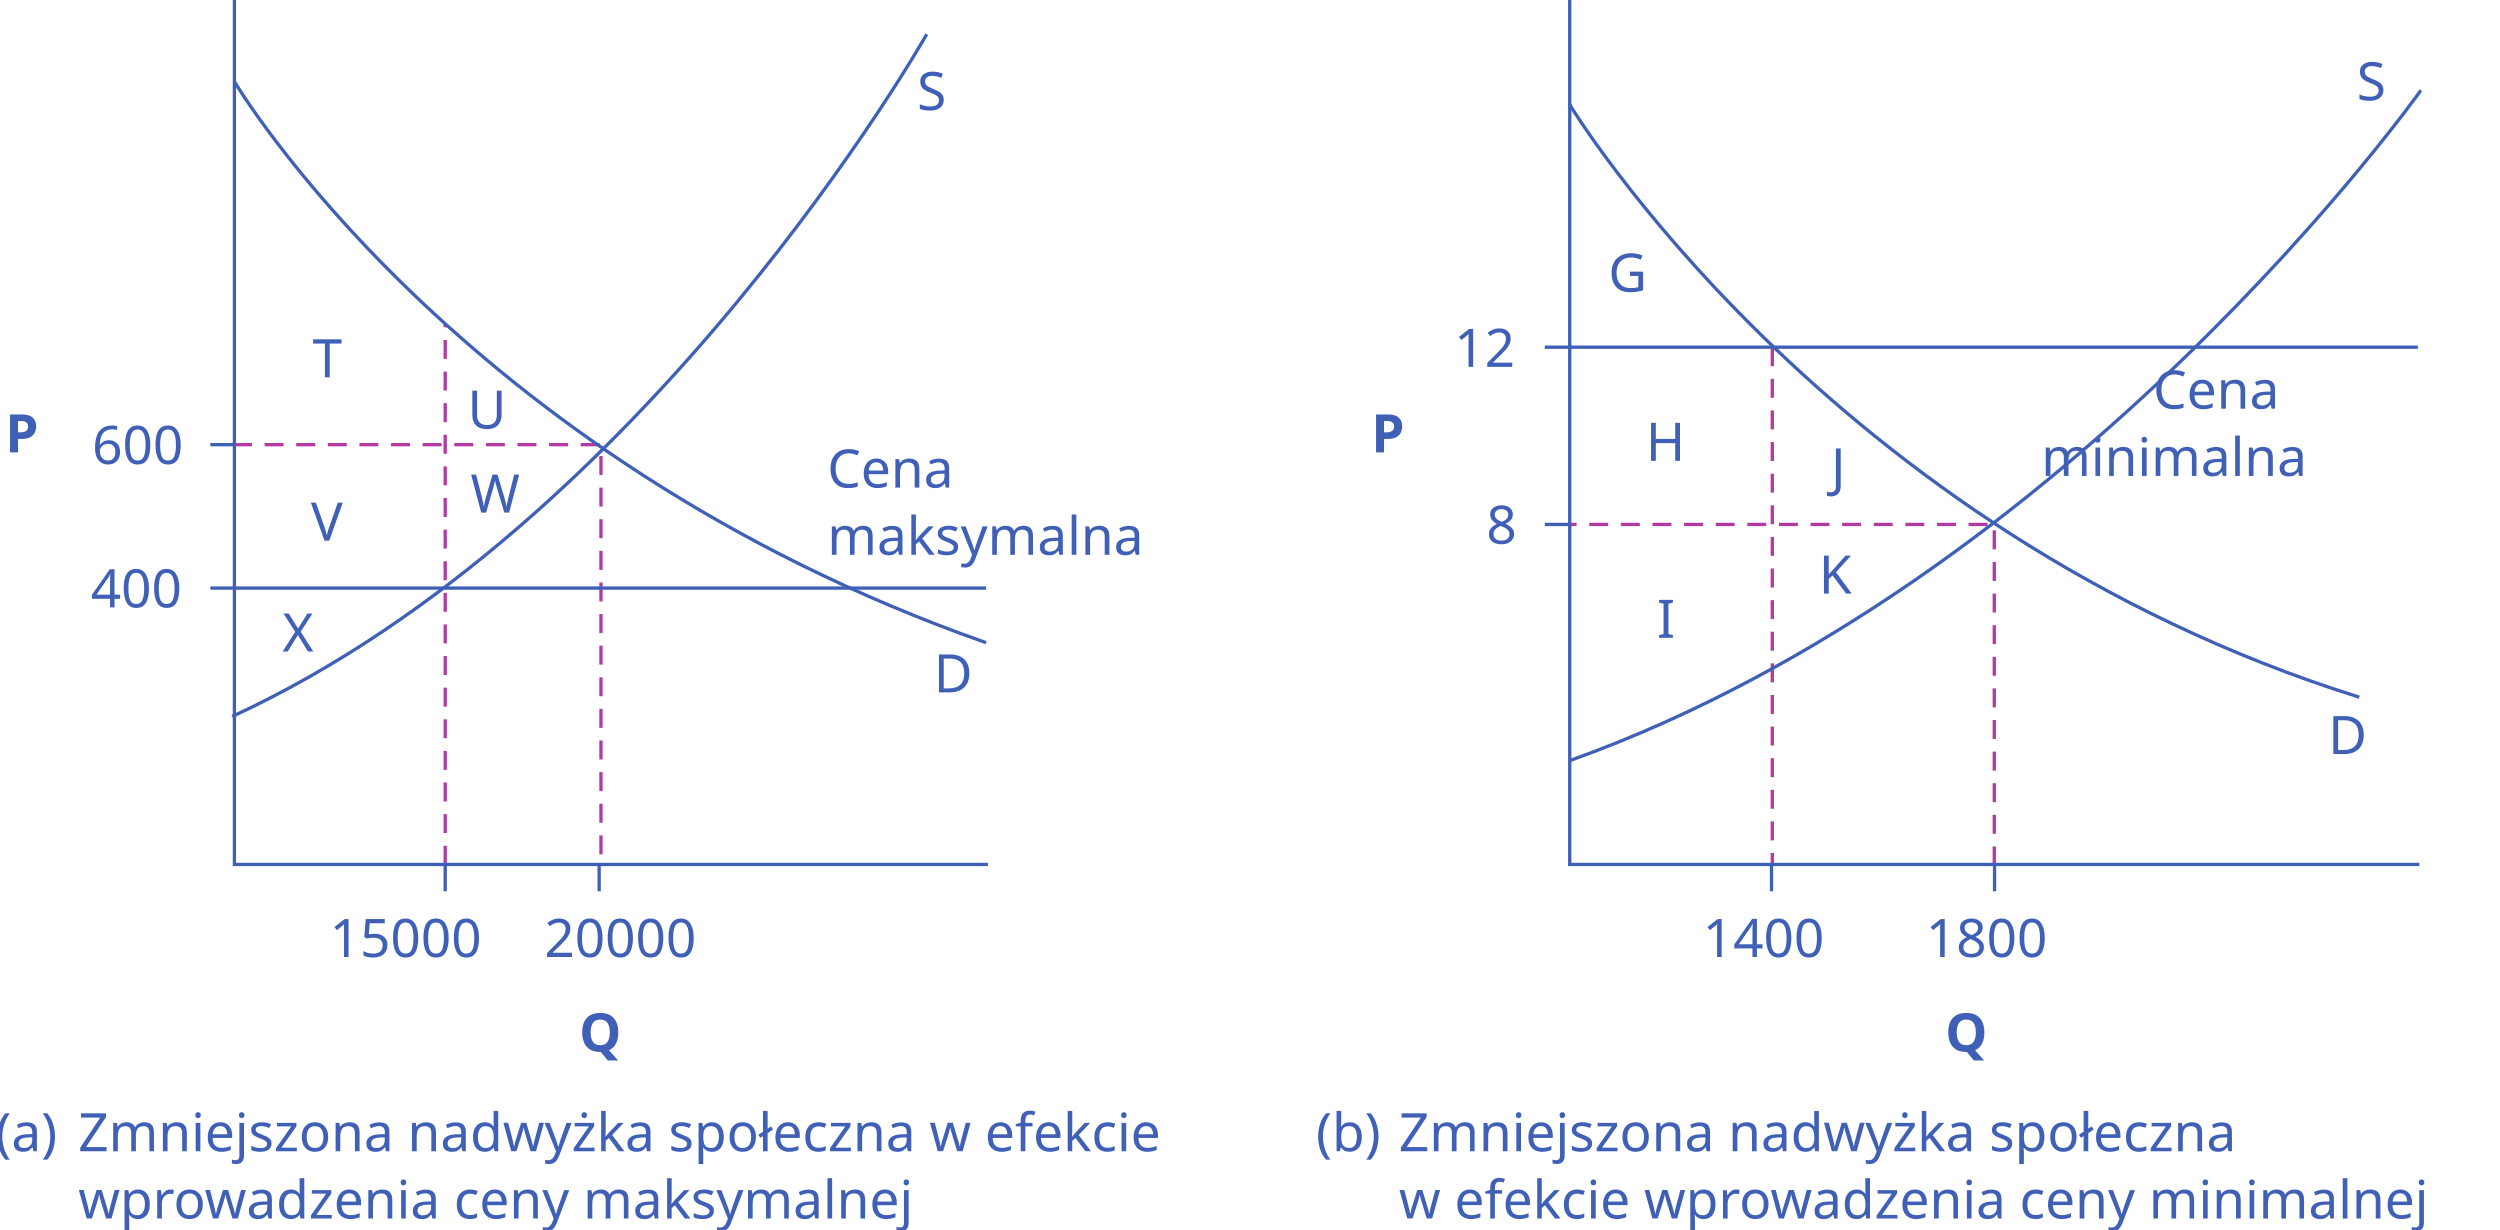
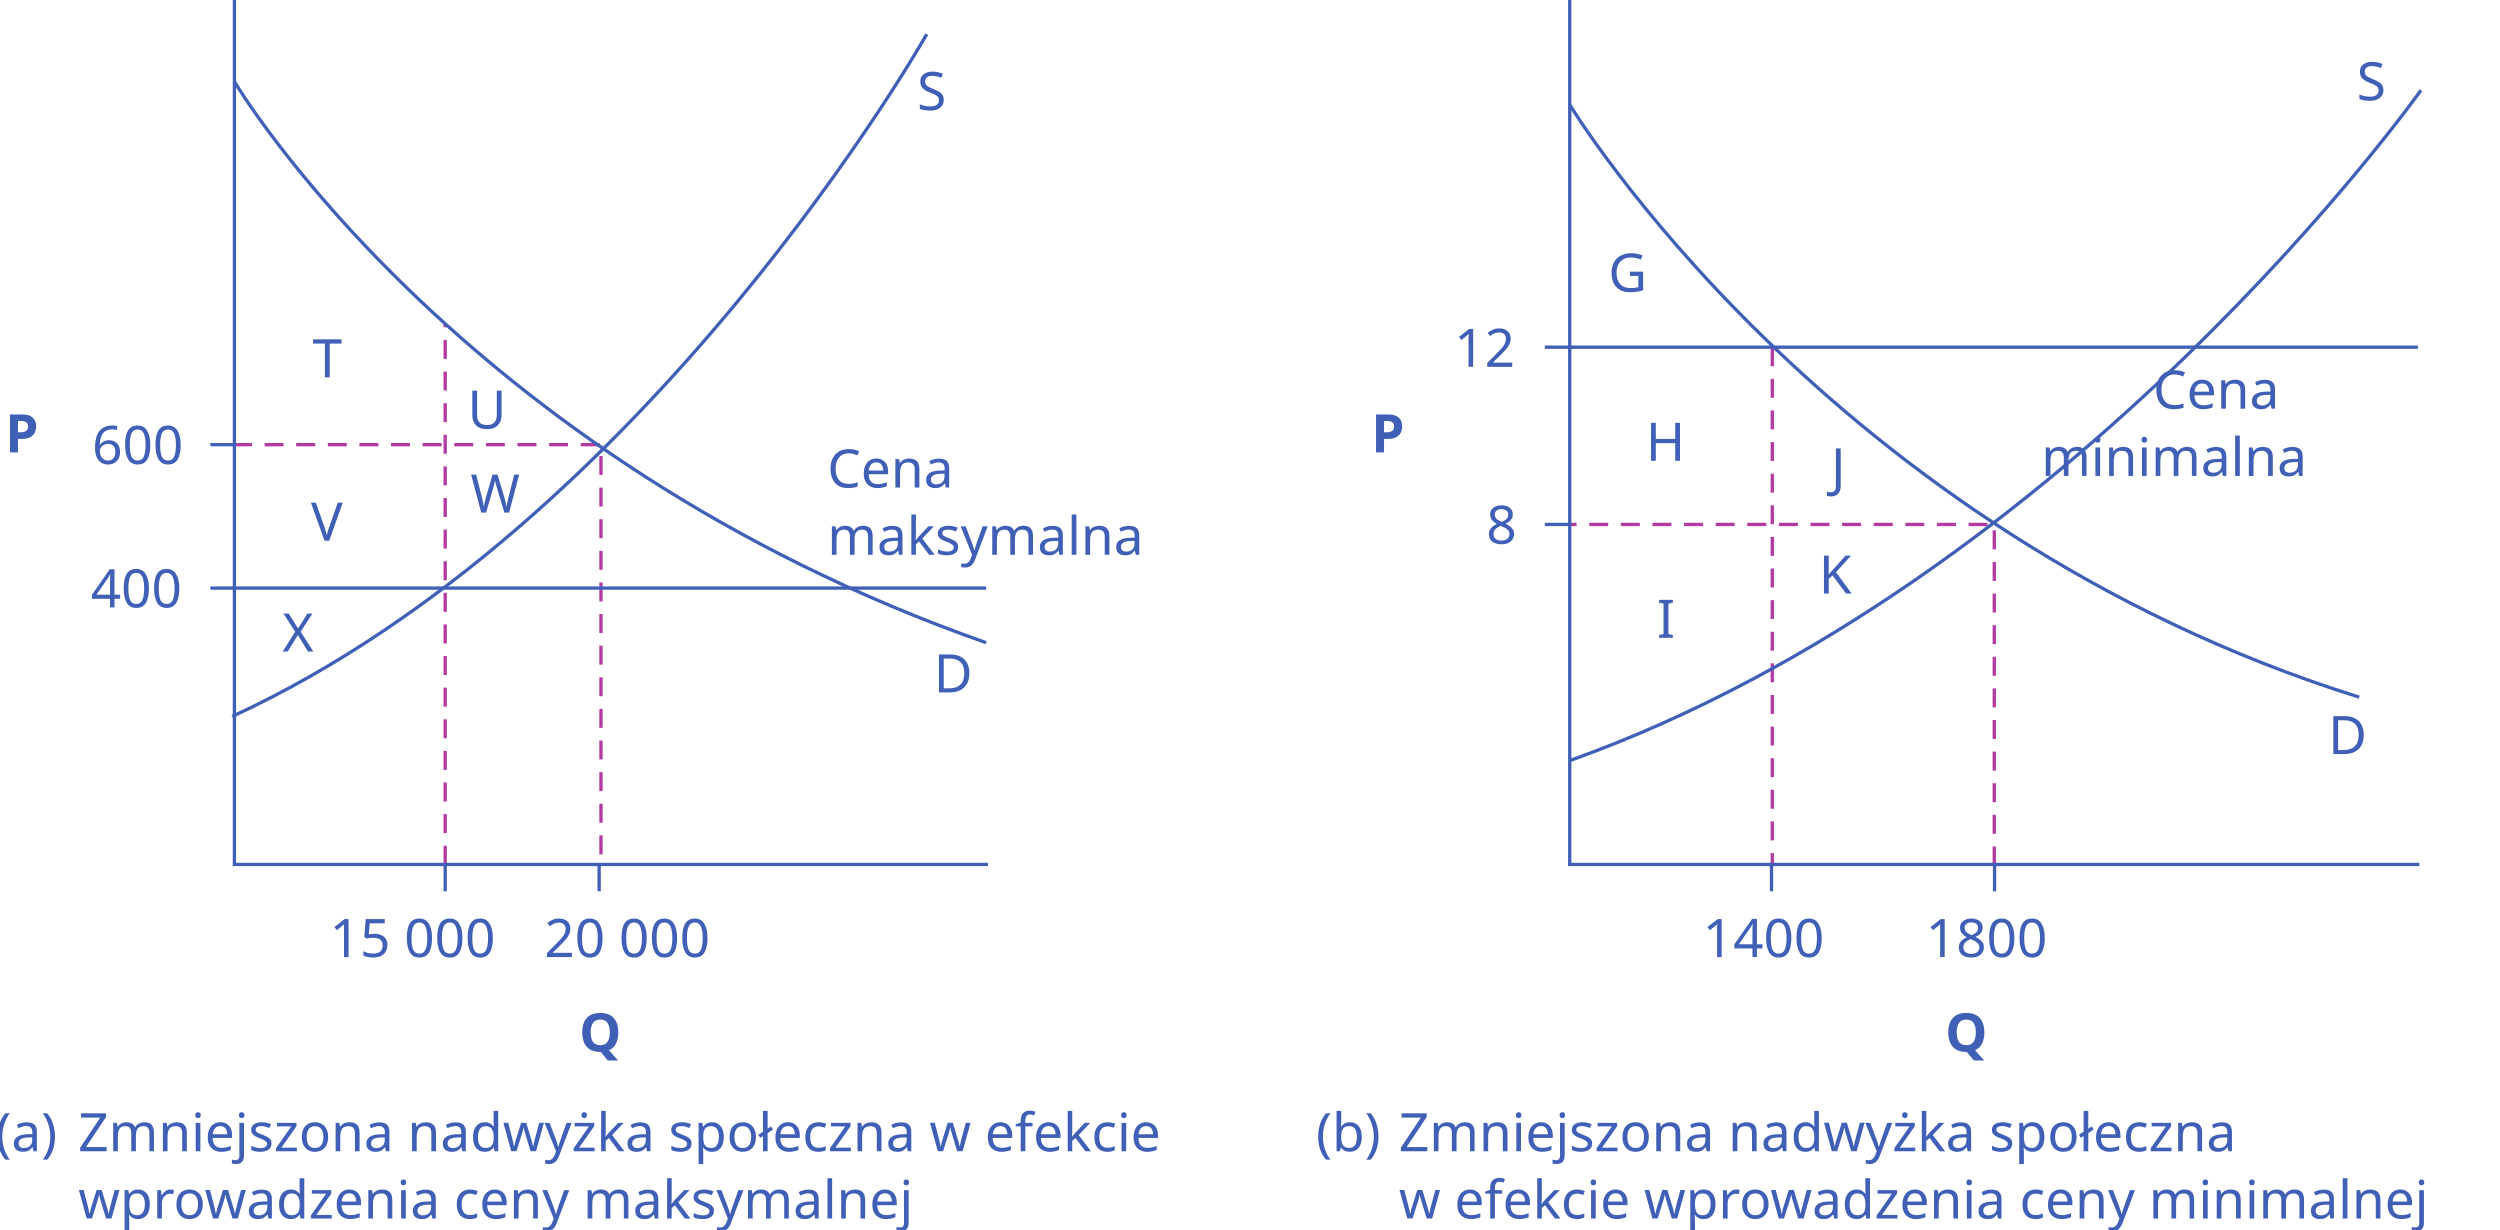
<svg xmlns="http://www.w3.org/2000/svg" version="1.1" id="svg2" xml:space="preserve" width="502.034" height="246.92" viewBox="0 0 502.034 246.92">
  <defs id="defs6">





















































+ 
+ 
+ 
+ 
+ 
+ 
+ 
+ 
+ 
+ 
+ 
+ 
+ 
+ 
+ 
+ 
+ 
+ 
+ 
+ 
+ 
+ 
+ 
+ 
+ 
+ 
+ 
+ 
</defs>
  <g id="g10" transform="matrix(1.333333,0,0,-1.333333,0,246.92)">
-     <g id="g307" transform="translate(-1.014523,-0.6335845)">
-       <path d="M 68.066,55.591 V 137.162" style="fill:none;stroke:#b33aa3;stroke-width:0.5;stroke-linecap:butt;stroke-linejoin:miter;stroke-miterlimit:4;stroke-dasharray:2.857, 1.904;stroke-dashoffset:0;stroke-opacity:1" id="path14" />
-       <path d="m 36.695,118.851 h -0.296 55.129 V 55.393" style="fill:none;stroke:#b33aa3;stroke-width:0.5;stroke-linecap:butt;stroke-linejoin:miter;stroke-miterlimit:4;stroke-dasharray:2.857, 1.904;stroke-dashoffset:0;stroke-opacity:1" id="path16" />
-       <path d="m 301.374,55.482 v 51.356 h -63.799" style="fill:none;stroke:#b33aa3;stroke-width:0.5;stroke-linecap:butt;stroke-linejoin:miter;stroke-miterlimit:4;stroke-dasharray:2.857, 1.904;stroke-dashoffset:0;stroke-opacity:1" id="path18" />
-       <path d="M 267.941,133.527 V 55.527" style="fill:none;stroke:#b33aa3;stroke-width:0.5;stroke-linecap:butt;stroke-linejoin:miter;stroke-miterlimit:4;stroke-dasharray:2.857, 1.904;stroke-dashoffset:0;stroke-opacity:1" id="path20" />
-       <path d="m 68.066,51.591 v 4" style="fill:none;stroke:#3f60b6;stroke-width:0.5;stroke-linecap:butt;stroke-linejoin:miter;stroke-miterlimit:4;stroke-dasharray:none;stroke-opacity:1" id="path46" />
-       <path d="M 36.399,97.252 H 149.539" style="fill:none;stroke:#3f60b6;stroke-width:0.5;stroke-linecap:butt;stroke-linejoin:miter;stroke-miterlimit:4;stroke-dasharray:none;stroke-opacity:1" id="path48" />
-       <path d="m 32.695,97.252 h 3.704" style="fill:none;stroke:#3f60b6;stroke-width:0.5;stroke-linecap:butt;stroke-linejoin:miter;stroke-miterlimit:4;stroke-dasharray:none;stroke-opacity:1" id="path50" />
-       <path d="m 32.695,118.851 h 3.704" style="fill:none;stroke:#3f60b6;stroke-width:0.5;stroke-linecap:butt;stroke-linejoin:miter;stroke-miterlimit:4;stroke-dasharray:none;stroke-opacity:1" id="path52" />
-       <text y="-27.469" x="88.236" id="text68" style="font-variant:normal;font-weight:bold;font-size:8px;font-family:Arial;-inkscape-font-specification:Arial-BoldMT;writing-mode:lr-tb;fill:#3f60b6;fill-opacity:1;fill-rule:nonzero;stroke:none" transform="scale(1,-1)">
-         <tspan style="font-style:normal;font-variant:normal;font-weight:bold;font-stretch:normal;font-family:sans-serif;-inkscape-font-specification:'sans-serif Bold'" id="tspan64" y="-27.469" x="88.236">Q</tspan>
-       </text>
-       <path d="m 91.25,55.591 v -4" style="fill:none;stroke:#3f60b6;stroke-width:0.5;stroke-linecap:butt;stroke-linejoin:miter;stroke-miterlimit:4;stroke-dasharray:none;stroke-opacity:1" id="path70" />
-       <path d="m 36.296,173.573 c 0,0 33.324,-56.468 113.243,-84.548" style="fill:none;stroke:#3f60b6;stroke-width:0.5;stroke-linecap:butt;stroke-linejoin:miter;stroke-miterlimit:4;stroke-dasharray:none;stroke-opacity:1" id="path72" />
-       <path d="m 140.591,180.67 c 0,0 -41.655,-73.748 -104.603,-102.753" style="fill:none;stroke:#3f60b6;stroke-width:0.5;stroke-linecap:butt;stroke-linejoin:miter;stroke-miterlimit:4;stroke-dasharray:none;stroke-opacity:1" id="path74" />
-       <path d="M 149.825,55.627 H 36.319 V 185.823" style="fill:none;stroke:#3f60b6;stroke-width:0.5;stroke-linecap:butt;stroke-linejoin:miter;stroke-miterlimit:4;stroke-dasharray:none;stroke-opacity:1" id="path76" />
-       <path d="m 267.823,51.591 v 4" style="fill:none;stroke:#3f60b6;stroke-width:0.5;stroke-linecap:butt;stroke-linejoin:miter;stroke-miterlimit:4;stroke-dasharray:none;stroke-opacity:1" id="path96" />
-       <path d="m 233.678,106.838 h 3.836" style="fill:none;stroke:#3f60b6;stroke-width:0.5;stroke-linecap:butt;stroke-linejoin:miter;stroke-miterlimit:4;stroke-dasharray:none;stroke-opacity:1" id="path98" />
-       <path d="m 233.678,133.534 h 3.836" style="fill:none;stroke:#3f60b6;stroke-width:0.5;stroke-linecap:butt;stroke-linejoin:miter;stroke-miterlimit:4;stroke-dasharray:none;stroke-opacity:1" id="path100" />
-       <path d="m 301.415,55.591 v -4" style="fill:none;stroke:#3f60b6;stroke-width:0.5;stroke-linecap:butt;stroke-linejoin:miter;stroke-miterlimit:4;stroke-dasharray:none;stroke-opacity:1" id="path128" />
-       <path d="M 237.389,133.534 H 365.174" style="fill:none;stroke:#3f60b6;stroke-width:0.501;stroke-linecap:butt;stroke-linejoin:miter;stroke-miterlimit:4;stroke-dasharray:none;stroke-opacity:1" id="path130" />
-       <path d="m 365.389,55.627 h -127.955 V 185.823" style="fill:none;stroke:#3f60b6;stroke-width:0.5;stroke-linecap:butt;stroke-linejoin:miter;stroke-miterlimit:4;stroke-dasharray:none;stroke-opacity:1" id="path132" />
-       <path d="m 365.626,172.222 c 0,0 -52.262,-73.753 -128.052,-100.903" style="fill:none;stroke:#3f60b6;stroke-width:0.5;stroke-linecap:butt;stroke-linejoin:miter;stroke-miterlimit:4;stroke-dasharray:none;stroke-opacity:1" id="path138" />
-       <path d="m 237.349,170.185 c 0,0 38.686,-64.252 119.002,-89.365" style="fill:none;stroke:#3f60b6;stroke-width:0.5;stroke-linecap:butt;stroke-linejoin:miter;stroke-miterlimit:4;stroke-dasharray:none;stroke-opacity:1" id="path140" />
-       <g transform="translate(0.3271168,19.39124)" id="g505">
+     <g id="g280">
+       <path d="M 67.051,54.958 V 136.529" style="fill:none;stroke:#b33aa3;stroke-width:0.5;stroke-linecap:butt;stroke-linejoin:miter;stroke-miterlimit:4;stroke-dasharray:2.857, 1.904;stroke-dashoffset:0;stroke-opacity:1" id="path14" />
+       <path d="m 35.681,118.218 h -0.296 55.129 V 54.759" style="fill:none;stroke:#b33aa3;stroke-width:0.5;stroke-linecap:butt;stroke-linejoin:miter;stroke-miterlimit:4;stroke-dasharray:2.857, 1.904;stroke-dashoffset:0;stroke-opacity:1" id="path16" />
+       <path d="m 300.359,54.849 v 51.356 h -63.799" style="fill:none;stroke:#b33aa3;stroke-width:0.5;stroke-linecap:butt;stroke-linejoin:miter;stroke-miterlimit:4;stroke-dasharray:2.857, 1.904;stroke-dashoffset:0;stroke-opacity:1" id="path18" />
+       <path d="M 266.926,132.894 V 54.893" style="fill:none;stroke:#b33aa3;stroke-width:0.5;stroke-linecap:butt;stroke-linejoin:miter;stroke-miterlimit:4;stroke-dasharray:2.857, 1.904;stroke-dashoffset:0;stroke-opacity:1" id="path20" />
+       <path d="m 67.051,50.958 v 4" style="fill:none;stroke:#3f60b6;stroke-width:0.5;stroke-linecap:butt;stroke-linejoin:miter;stroke-miterlimit:4;stroke-dasharray:none;stroke-opacity:1" id="path46" />
+       <path d="M 35.385,96.618 H 148.524" style="fill:none;stroke:#3f60b6;stroke-width:0.5;stroke-linecap:butt;stroke-linejoin:miter;stroke-miterlimit:4;stroke-dasharray:none;stroke-opacity:1" id="path48" />
+       <path d="m 31.681,96.618 h 3.704" style="fill:none;stroke:#3f60b6;stroke-width:0.5;stroke-linecap:butt;stroke-linejoin:miter;stroke-miterlimit:4;stroke-dasharray:none;stroke-opacity:1" id="path50" />
+       <path d="m 31.681,118.218 h 3.704" style="fill:none;stroke:#3f60b6;stroke-width:0.5;stroke-linecap:butt;stroke-linejoin:miter;stroke-miterlimit:4;stroke-dasharray:none;stroke-opacity:1" id="path52" />
+       <text y="-26.835" x="87.222" id="text68" style="font-variant:normal;font-weight:bold;font-size:8px;font-family:Arial;-inkscape-font-specification:Arial-BoldMT;writing-mode:lr-tb;fill:#3f60b6;fill-opacity:1;fill-rule:nonzero;stroke:none" transform="scale(1,-1)">
+         <tspan style="font-style:normal;font-variant:normal;font-weight:bold;font-stretch:normal;font-family:sans-serif;-inkscape-font-specification:'sans-serif Bold'" id="tspan64" y="-26.835" x="87.222">Q</tspan>
+       </text>
+       <path d="m 90.236,54.958 v -4" style="fill:none;stroke:#3f60b6;stroke-width:0.5;stroke-linecap:butt;stroke-linejoin:miter;stroke-miterlimit:4;stroke-dasharray:none;stroke-opacity:1" id="path70" />
+       <path d="m 35.281,172.94 c 0,0 33.324,-56.468 113.243,-84.548" style="fill:none;stroke:#3f60b6;stroke-width:0.5;stroke-linecap:butt;stroke-linejoin:miter;stroke-miterlimit:4;stroke-dasharray:none;stroke-opacity:1" id="path72" />
+       <path d="m 139.576,180.037 c 0,0 -41.655,-73.748 -104.603,-102.753" style="fill:none;stroke:#3f60b6;stroke-width:0.5;stroke-linecap:butt;stroke-linejoin:miter;stroke-miterlimit:4;stroke-dasharray:none;stroke-opacity:1" id="path74" />
+       <path d="M 148.81,54.993 H 35.305 V 185.19" style="fill:none;stroke:#3f60b6;stroke-width:0.5;stroke-linecap:butt;stroke-linejoin:miter;stroke-miterlimit:4;stroke-dasharray:none;stroke-opacity:1" id="path76" />
+       <path d="m 266.808,50.958 v 4" style="fill:none;stroke:#3f60b6;stroke-width:0.5;stroke-linecap:butt;stroke-linejoin:miter;stroke-miterlimit:4;stroke-dasharray:none;stroke-opacity:1" id="path96" />
+       <path d="m 232.663,106.205 h 3.836" style="fill:none;stroke:#3f60b6;stroke-width:0.5;stroke-linecap:butt;stroke-linejoin:miter;stroke-miterlimit:4;stroke-dasharray:none;stroke-opacity:1" id="path98" />
+       <path d="m 232.663,132.901 h 3.836" style="fill:none;stroke:#3f60b6;stroke-width:0.5;stroke-linecap:butt;stroke-linejoin:miter;stroke-miterlimit:4;stroke-dasharray:none;stroke-opacity:1" id="path100" />
+       <path d="m 300.4,54.958 v -4" style="fill:none;stroke:#3f60b6;stroke-width:0.5;stroke-linecap:butt;stroke-linejoin:miter;stroke-miterlimit:4;stroke-dasharray:none;stroke-opacity:1" id="path128" />
+       <path d="M 236.375,132.901 H 364.159" style="fill:none;stroke:#3f60b6;stroke-width:0.501;stroke-linecap:butt;stroke-linejoin:miter;stroke-miterlimit:4;stroke-dasharray:none;stroke-opacity:1" id="path130" />
+       <path d="m 364.374,54.993 h -127.955 V 185.19" style="fill:none;stroke:#3f60b6;stroke-width:0.5;stroke-linecap:butt;stroke-linejoin:miter;stroke-miterlimit:4;stroke-dasharray:none;stroke-opacity:1" id="path132" />
+       <path d="m 364.611,171.589 c 0,0 -52.262,-73.753 -128.052,-100.903" style="fill:none;stroke:#3f60b6;stroke-width:0.5;stroke-linecap:butt;stroke-linejoin:miter;stroke-miterlimit:4;stroke-dasharray:none;stroke-opacity:1" id="path138" />
+       <path d="m 236.334,169.552 c 0,0 38.686,-64.252 119.002,-89.365" style="fill:none;stroke:#3f60b6;stroke-width:0.5;stroke-linecap:butt;stroke-linejoin:miter;stroke-miterlimit:4;stroke-dasharray:none;stroke-opacity:1" id="path140" />
+       <g transform="translate(-0.687406,18.75765)" id="g505">
        <text style="font-variant:normal;font-weight:normal;font-size:8px;font-family:ArialMT;-inkscape-font-specification:ArialMT;writing-mode:lr-tb;fill:#3f60b6;fill-opacity:1;fill-rule:nonzero;stroke:none;stroke-width:1" id="text44-6" x="12.473" y="6.966" transform="scale(1,-1)">
          <tspan style="font-style:normal;font-variant:normal;font-weight:normal;font-stretch:normal;font-family:sans-serif;-inkscape-font-specification:sans-serif;stroke-width:1" x="12.473" y="6.966" id="tspan444">Zmniejszona nadwyżka społeczna w efekcie</tspan>
          <tspan id="tspan509" style="font-style:normal;font-variant:normal;font-weight:normal;font-stretch:normal;font-family:sans-serif;-inkscape-font-specification:sans-serif;stroke-width:1" x="12.473" y="17.093">wprowadzenia ceny maksymalnej</tspan>
        </text>
        <text style="font-variant:normal;font-weight:normal;font-size:8px;font-family:ArialMT;-inkscape-font-specification:ArialMT;writing-mode:lr-tb;fill:#3f60b6;fill-opacity:1;fill-rule:nonzero;stroke:none;stroke-width:1" id="text44-6-2" x="3.5701549e-05" y="6.959" transform="scale(1,-1)">
          <tspan style="font-style:normal;font-variant:normal;font-weight:normal;font-stretch:normal;font-family:sans-serif;-inkscape-font-specification:sans-serif;stroke-width:1" x="3.5701549e-05" y="6.959" id="tspan444-7">(a)</tspan>
        </text>
      </g>
-       <g transform="translate(199.7688,63.07978)" id="g516">
+       <g transform="translate(198.7542,62.4462)" id="g516">
        <text style="font-variant:normal;font-weight:normal;font-size:8px;font-family:ArialMT;-inkscape-font-specification:ArialMT;writing-mode:lr-tb;fill:#3f60b6;fill-opacity:1;fill-rule:nonzero;stroke:none;stroke-width:1" id="text44-6-5" x="11.935" y="50.655" transform="scale(1,-1)">
          <tspan style="font-style:normal;font-variant:normal;font-weight:normal;font-stretch:normal;font-family:sans-serif;-inkscape-font-specification:sans-serif;stroke-width:1" id="tspan42-0-9" x="11.935" y="50.655">Zmniejszona nadwyżka społeczna</tspan>
          <tspan style="font-style:normal;font-variant:normal;font-weight:normal;font-stretch:normal;font-family:sans-serif;-inkscape-font-specification:sans-serif;stroke-width:1" x="11.935" y="60.782" id="tspan444-2">w efekcie wprowadzenia ceny minimalnej</tspan>
        </text>
        <text style="font-variant:normal;font-weight:normal;font-size:8px;font-family:ArialMT;-inkscape-font-specification:ArialMT;writing-mode:lr-tb;fill:#3f60b6;fill-opacity:1;fill-rule:nonzero;stroke:none;stroke-width:1" id="text44-6-2-2" x="-0.538" y="50.647" transform="scale(1,-1)">
          <tspan style="font-style:normal;font-variant:normal;font-weight:normal;font-stretch:normal;font-family:sans-serif;-inkscape-font-specification:sans-serif;stroke-width:1" x="-0.538" y="50.647" id="tspan444-7-8">(b)</tspan>
        </text>
      </g>
-       <text transform="scale(1,-1)" y="-115.939" x="14.889" id="text44-6-2-2-1" style="font-variant:normal;font-weight:normal;font-size:8px;font-family:ArialMT;-inkscape-font-specification:ArialMT;writing-mode:lr-tb;fill:#3f60b6;fill-opacity:1;fill-rule:nonzero;stroke:none;stroke-width:1">
-         <tspan id="tspan444-7-8-2" y="-115.939" x="14.889" style="font-style:normal;font-variant:normal;font-weight:normal;font-stretch:normal;font-family:sans-serif;-inkscape-font-specification:sans-serif;stroke-width:1">600</tspan>
-       </text>
-       <text transform="scale(1,-1)" y="-94.339" x="14.684" id="text44-6-2-2-1-9" style="font-variant:normal;font-weight:normal;font-size:8px;font-family:ArialMT;-inkscape-font-specification:ArialMT;writing-mode:lr-tb;fill:#3f60b6;fill-opacity:1;fill-rule:nonzero;stroke:none;stroke-width:1">
-         <tspan id="tspan444-7-8-2-3" y="-94.339" x="14.684" style="font-style:normal;font-variant:normal;font-weight:normal;font-stretch:normal;font-family:sans-serif;-inkscape-font-specification:sans-serif;stroke-width:1">400</tspan>
-       </text>
-       <text transform="scale(1,-1)" y="-112.391" x="125.615" id="text44-6-2-2-1-1" style="font-variant:normal;font-weight:normal;font-size:8px;font-family:ArialMT;-inkscape-font-specification:ArialMT;writing-mode:lr-tb;fill:#3f60b6;fill-opacity:1;fill-rule:nonzero;stroke:none;stroke-width:1">
-         <tspan id="tspan444-7-8-2-9" y="-112.391" x="125.615" style="font-style:normal;font-variant:normal;font-weight:normal;font-stretch:normal;font-family:sans-serif;-inkscape-font-specification:sans-serif;stroke-width:1">Cena</tspan>
-         <tspan id="tspan604" y="-102.264" x="125.615" style="font-style:normal;font-variant:normal;font-weight:normal;font-stretch:normal;font-family:sans-serif;-inkscape-font-specification:sans-serif;stroke-width:1">maksymalna</tspan>
-       </text>
-       <text transform="scale(1,-1)" y="-41.685" x="50.667" id="text44-6-2-2-1-1-4" style="font-variant:normal;font-weight:normal;font-size:8px;font-family:ArialMT;-inkscape-font-specification:ArialMT;writing-mode:lr-tb;fill:#3f60b6;fill-opacity:1;fill-rule:nonzero;stroke:none;stroke-width:1">
-         <tspan id="tspan604-8" y="-41.685" x="50.667" style="font-style:normal;font-variant:normal;font-weight:normal;font-stretch:normal;font-family:sans-serif;-inkscape-font-specification:sans-serif;stroke-width:1">15000</tspan>
-       </text>
-       <text transform="scale(1,-1)" y="-41.685" x="82.999" id="text44-6-2-2-1-1-4-4" style="font-variant:normal;font-weight:normal;font-size:8px;font-family:ArialMT;-inkscape-font-specification:ArialMT;writing-mode:lr-tb;fill:#3f60b6;fill-opacity:1;fill-rule:nonzero;stroke:none;stroke-width:1">
-         <tspan id="tspan604-8-5" y="-41.685" x="82.999" style="font-style:normal;font-variant:normal;font-weight:normal;font-stretch:normal;font-family:sans-serif;-inkscape-font-specification:sans-serif;stroke-width:1">20000</tspan>
-       </text>
-       <text transform="scale(1,-1)" y="-128.998" x="48.092" id="text44-6-2-2-1-1-4-4-0" style="font-variant:normal;font-weight:normal;font-size:8px;font-family:ArialMT;-inkscape-font-specification:ArialMT;writing-mode:lr-tb;fill:#3f60b6;fill-opacity:1;fill-rule:nonzero;stroke:none;stroke-width:1">
-         <tspan id="tspan604-8-5-3" y="-128.998" x="48.092" style="font-style:normal;font-variant:normal;font-weight:normal;font-stretch:normal;font-family:sans-serif;-inkscape-font-specification:sans-serif;stroke-width:1">T</tspan>
-       </text>
-       <text transform="scale(1,-1)" y="-104.394" x="47.838" id="text44-6-2-2-1-1-4-4-6" style="font-variant:normal;font-weight:normal;font-size:8px;font-family:ArialMT;-inkscape-font-specification:ArialMT;writing-mode:lr-tb;fill:#3f60b6;fill-opacity:1;fill-rule:nonzero;stroke:none;stroke-width:1">
-         <tspan id="tspan604-8-5-1" y="-104.394" x="47.838" style="font-style:normal;font-variant:normal;font-weight:normal;font-stretch:normal;font-family:sans-serif;-inkscape-font-specification:sans-serif;stroke-width:1">V</tspan>
-       </text>
-       <text transform="scale(1,-1)" y="-87.696" x="43.549" id="text44-6-2-2-1-1-4-4-6-0" style="font-variant:normal;font-weight:normal;font-size:8px;font-family:ArialMT;-inkscape-font-specification:ArialMT;writing-mode:lr-tb;fill:#3f60b6;fill-opacity:1;fill-rule:nonzero;stroke:none;stroke-width:1">
-         <tspan id="tspan604-8-5-1-6" y="-87.696" x="43.549" style="font-style:normal;font-variant:normal;font-weight:normal;font-stretch:normal;font-family:sans-serif;-inkscape-font-specification:sans-serif;stroke-width:1">X</tspan>
-       </text>
-       <text transform="scale(1,-1)" y="-108.62" x="71.88" id="text44-6-2-2-1-1-4-4-6-3" style="font-variant:normal;font-weight:normal;font-size:8px;font-family:ArialMT;-inkscape-font-specification:ArialMT;writing-mode:lr-tb;fill:#3f60b6;fill-opacity:1;fill-rule:nonzero;stroke:none;stroke-width:1">
-         <tspan id="tspan604-8-5-1-2" y="-108.62" x="71.88" style="font-style:normal;font-variant:normal;font-weight:normal;font-stretch:normal;font-family:sans-serif;-inkscape-font-specification:sans-serif;stroke-width:1">W</tspan>
-       </text>
-       <text transform="scale(1,-1)" y="-121.265" x="71.432" id="text44-6-2-2-1-1-4-4-6-06" style="font-variant:normal;font-weight:normal;font-size:8px;font-family:ArialMT;-inkscape-font-specification:ArialMT;writing-mode:lr-tb;fill:#3f60b6;fill-opacity:1;fill-rule:nonzero;stroke:none;stroke-width:1">
-         <tspan id="tspan604-8-5-1-1" y="-121.265" x="71.432" style="font-style:normal;font-variant:normal;font-weight:normal;font-stretch:normal;font-family:sans-serif;-inkscape-font-specification:sans-serif;stroke-width:1">U</tspan>
-       </text>
-       <text transform="scale(1,-1)" y="-169.243" x="139.138" id="text44-6-2-2-1-1-4-4-6-5" style="font-variant:normal;font-weight:normal;font-size:8px;font-family:ArialMT;-inkscape-font-specification:ArialMT;writing-mode:lr-tb;fill:#3f60b6;fill-opacity:1;fill-rule:nonzero;stroke:none;stroke-width:1">
-         <tspan id="tspan604-8-5-1-5" y="-169.243" x="139.138" style="font-style:normal;font-variant:normal;font-weight:normal;font-stretch:normal;font-family:sans-serif;-inkscape-font-specification:sans-serif;stroke-width:1">S</tspan>
-       </text>
-       <text transform="scale(1,-1)" y="-81.538" x="141.649" id="text44-6-2-2-1-1-4-4-6-4" style="font-variant:normal;font-weight:normal;font-size:8px;font-family:ArialMT;-inkscape-font-specification:ArialMT;writing-mode:lr-tb;fill:#3f60b6;fill-opacity:1;fill-rule:nonzero;stroke:none;stroke-width:1">
-         <tspan id="tspan604-8-5-1-7" y="-81.538" x="141.649" style="font-style:normal;font-variant:normal;font-weight:normal;font-stretch:normal;font-family:sans-serif;-inkscape-font-specification:sans-serif;stroke-width:1">D</tspan>
-       </text>
-       <text transform="scale(1,-1)" y="-103.926" x="224.876" id="text44-6-2-2-1-6" style="font-variant:normal;font-weight:normal;font-size:8px;font-family:ArialMT;-inkscape-font-specification:ArialMT;writing-mode:lr-tb;fill:#3f60b6;fill-opacity:1;fill-rule:nonzero;stroke:none;stroke-width:1">
-         <tspan id="tspan444-7-8-2-5" y="-103.926" x="224.876" style="font-style:normal;font-variant:normal;font-weight:normal;font-stretch:normal;font-family:sans-serif;-inkscape-font-specification:sans-serif;stroke-width:1">8</tspan>
-       </text>
-       <text transform="scale(1,-1)" y="-124.27" x="363.022" id="text44-6-2-2-1-9-6" style="font-variant:normal;font-weight:normal;font-size:8px;font-family:ArialMT;-inkscape-font-specification:ArialMT;text-align:end;writing-mode:lr-tb;text-anchor:end;fill:#3f60b6;fill-opacity:1;fill-rule:nonzero;stroke:none;stroke-width:1">
-         <tspan id="tspan444-7-8-2-3-9" y="-124.27" x="363.022" style="font-style:normal;font-variant:normal;font-weight:normal;font-stretch:normal;font-family:sans-serif;-inkscape-font-specification:sans-serif;text-align:end;text-anchor:end;stroke-width:1">Cena</tspan>
-         <tspan id="tspan759" y="-114.143" x="363.022" style="font-style:normal;font-variant:normal;font-weight:normal;font-stretch:normal;font-family:sans-serif;-inkscape-font-specification:sans-serif;text-align:end;text-anchor:end;stroke-width:1">minimalna</tspan>
-       </text>
-       <text transform="scale(1,-1)" y="-41.685" x="257.469" id="text44-6-2-2-1-1-4-3" style="font-variant:normal;font-weight:normal;font-size:8px;font-family:ArialMT;-inkscape-font-specification:ArialMT;writing-mode:lr-tb;fill:#3f60b6;fill-opacity:1;fill-rule:nonzero;stroke:none;stroke-width:1">
-         <tspan id="tspan604-8-7" y="-41.685" x="257.469" style="font-style:normal;font-variant:normal;font-weight:normal;font-stretch:normal;font-family:sans-serif;-inkscape-font-specification:sans-serif;stroke-width:1">1400</tspan>
-       </text>
-       <text transform="scale(1,-1)" y="-41.685" x="291.061" id="text44-6-2-2-1-1-4-4-4" style="font-variant:normal;font-weight:normal;font-size:8px;font-family:ArialMT;-inkscape-font-specification:ArialMT;writing-mode:lr-tb;fill:#3f60b6;fill-opacity:1;fill-rule:nonzero;stroke:none;stroke-width:1">
-         <tspan id="tspan604-8-5-5" y="-41.685" x="291.061" style="font-style:normal;font-variant:normal;font-weight:normal;font-stretch:normal;font-family:sans-serif;-inkscape-font-specification:sans-serif;stroke-width:1">1800</tspan>
-       </text>
-       <text transform="scale(1,-1)" y="-170.714" x="355.965" id="text44-6-2-2-1-1-4-4-6-5-2" style="font-variant:normal;font-weight:normal;font-size:8px;font-family:ArialMT;-inkscape-font-specification:ArialMT;writing-mode:lr-tb;fill:#3f60b6;fill-opacity:1;fill-rule:nonzero;stroke:none;stroke-width:1">
-         <tspan id="tspan604-8-5-1-5-5" y="-170.714" x="355.965" style="font-style:normal;font-variant:normal;font-weight:normal;font-stretch:normal;font-family:sans-serif;-inkscape-font-specification:sans-serif;stroke-width:1">S</tspan>
-       </text>
-       <text transform="scale(1,-1)" y="-72.248" x="351.66" id="text44-6-2-2-1-1-4-4-6-4-4" style="font-variant:normal;font-weight:normal;font-size:8px;font-family:ArialMT;-inkscape-font-specification:ArialMT;writing-mode:lr-tb;fill:#3f60b6;fill-opacity:1;fill-rule:nonzero;stroke:none;stroke-width:1">
-         <tspan id="tspan604-8-5-1-7-7" y="-72.248" x="351.66" style="font-style:normal;font-variant:normal;font-weight:normal;font-stretch:normal;font-family:sans-serif;-inkscape-font-specification:sans-serif;stroke-width:1">D</tspan>
-       </text>
-       <text transform="scale(1,-1)" y="-89.762" x="250.578" id="text44-6-2-2-1-6-4" style="font-variant:normal;font-weight:normal;font-size:8px;font-family:ArialMT;-inkscape-font-specification:ArialMT;writing-mode:lr-tb;fill:#3f60b6;fill-opacity:1;fill-rule:nonzero;stroke:none;stroke-width:1">
-         <tspan id="tspan444-7-8-2-5-4" y="-89.762" x="250.578" style="font-style:normal;font-variant:normal;font-weight:normal;font-stretch:normal;font-family:sans-serif;-inkscape-font-specification:sans-serif;stroke-width:1">I</tspan>
-       </text>
-       <text transform="scale(1,-1)" y="-96.424" x="274.941" id="text44-6-2-2-1-6-4-3" style="font-variant:normal;font-weight:normal;font-size:8px;font-family:ArialMT;-inkscape-font-specification:ArialMT;writing-mode:lr-tb;fill:#3f60b6;fill-opacity:1;fill-rule:nonzero;stroke:none;stroke-width:1">
-         <tspan id="tspan444-7-8-2-5-4-0" y="-96.424" x="274.941" style="font-style:normal;font-variant:normal;font-weight:normal;font-stretch:normal;font-family:sans-serif;-inkscape-font-specification:sans-serif;stroke-width:1">K</tspan>
-       </text>
-       <text transform="scale(1,-1)" y="-116.422" x="248.898" id="text44-6-2-2-1-6-4-3-7" style="font-variant:normal;font-weight:normal;font-size:8px;font-family:ArialMT;-inkscape-font-specification:ArialMT;writing-mode:lr-tb;fill:#3f60b6;fill-opacity:1;fill-rule:nonzero;stroke:none;stroke-width:1">
-         <tspan id="tspan444-7-8-2-5-4-0-8" y="-116.422" x="248.898" style="font-style:normal;font-variant:normal;font-weight:normal;font-stretch:normal;font-family:sans-serif;-inkscape-font-specification:sans-serif;stroke-width:1">H</tspan>
-       </text>
-       <text transform="scale(1,-1)" y="-112.566" x="276.789" id="text44-6-2-2-1-6-4-3-7-6" style="font-variant:normal;font-weight:normal;font-size:8px;font-family:ArialMT;-inkscape-font-specification:ArialMT;writing-mode:lr-tb;fill:#3f60b6;fill-opacity:1;fill-rule:nonzero;stroke:none;stroke-width:1">
-         <tspan id="tspan444-7-8-2-5-4-0-8-8" y="-112.566" x="276.789" style="font-style:normal;font-variant:normal;font-weight:normal;font-stretch:normal;font-family:sans-serif;-inkscape-font-specification:sans-serif;stroke-width:1">J</tspan>
-       </text>
-       <text transform="scale(1,-1)" y="-141.891" x="243.25" id="text44-6-2-2-1-6-4-3-7-8" style="font-variant:normal;font-weight:normal;font-size:8px;font-family:ArialMT;-inkscape-font-specification:ArialMT;writing-mode:lr-tb;fill:#3f60b6;fill-opacity:1;fill-rule:nonzero;stroke:none;stroke-width:1">
-         <tspan id="tspan444-7-8-2-5-4-0-8-4" y="-141.891" x="243.25" style="font-style:normal;font-variant:normal;font-weight:normal;font-stretch:normal;font-family:sans-serif;-inkscape-font-specification:sans-serif;stroke-width:1">G</tspan>
-       </text>
-       <text transform="scale(1,-1)" y="-130.566" x="220.04" id="text44-6-2-2-1-6-3" style="font-variant:normal;font-weight:normal;font-size:8px;font-family:ArialMT;-inkscape-font-specification:ArialMT;writing-mode:lr-tb;fill:#3f60b6;fill-opacity:1;fill-rule:nonzero;stroke:none;stroke-width:1">
-         <tspan id="tspan444-7-8-2-5-1" y="-130.566" x="220.04" style="font-style:normal;font-variant:normal;font-weight:normal;font-stretch:normal;font-family:sans-serif;-inkscape-font-specification:sans-serif;stroke-width:1">12</tspan>
-       </text>
-       <text transform="scale(1,-1)" y="-117.684" x="1.803" id="text68-0" style="font-variant:normal;font-weight:bold;font-size:8px;font-family:Arial;-inkscape-font-specification:Arial-BoldMT;writing-mode:lr-tb;fill:#3f60b6;fill-opacity:1;fill-rule:nonzero;stroke:none;stroke-width:1">
-         <tspan style="font-style:normal;font-variant:normal;font-weight:bold;font-stretch:normal;font-family:sans-serif;-inkscape-font-specification:'sans-serif Bold';stroke-width:1" id="tspan64-8" y="-117.684" x="1.803">P</tspan>
-       </text>
-       <text transform="scale(1,-1)" y="-27.469" x="293.976" id="text68-8" style="font-variant:normal;font-weight:bold;font-size:8px;font-family:Arial;-inkscape-font-specification:Arial-BoldMT;writing-mode:lr-tb;fill:#3f60b6;fill-opacity:1;fill-rule:nonzero;stroke:none;stroke-width:1">
-         <tspan style="font-style:normal;font-variant:normal;font-weight:bold;font-stretch:normal;font-family:sans-serif;-inkscape-font-specification:'sans-serif Bold';stroke-width:1" id="tspan64-5" y="-27.469" x="293.976">Q</tspan>
-       </text>
-       <text transform="scale(1,-1)" y="-117.684" x="207.543" id="text68-0-0" style="font-variant:normal;font-weight:bold;font-size:8px;font-family:Arial;-inkscape-font-specification:Arial-BoldMT;writing-mode:lr-tb;fill:#3f60b6;fill-opacity:1;fill-rule:nonzero;stroke:none;stroke-width:1">
-         <tspan style="font-style:normal;font-variant:normal;font-weight:bold;font-stretch:normal;font-family:sans-serif;-inkscape-font-specification:'sans-serif Bold';stroke-width:1" id="tspan64-8-9" y="-117.684" x="207.543">P</tspan>
+       <text transform="scale(1,-1)" y="-115.306" x="13.875" id="text44-6-2-2-1" style="font-variant:normal;font-weight:normal;font-size:8px;font-family:ArialMT;-inkscape-font-specification:ArialMT;writing-mode:lr-tb;fill:#3f60b6;fill-opacity:1;fill-rule:nonzero;stroke:none;stroke-width:1">
+         <tspan id="tspan444-7-8-2" y="-115.306" x="13.875" style="font-style:normal;font-variant:normal;font-weight:normal;font-stretch:normal;font-family:sans-serif;-inkscape-font-specification:sans-serif;stroke-width:1">600</tspan>
+       </text>
+       <text transform="scale(1,-1)" y="-93.706" x="13.669" id="text44-6-2-2-1-9" style="font-variant:normal;font-weight:normal;font-size:8px;font-family:ArialMT;-inkscape-font-specification:ArialMT;writing-mode:lr-tb;fill:#3f60b6;fill-opacity:1;fill-rule:nonzero;stroke:none;stroke-width:1">
+         <tspan id="tspan444-7-8-2-3" y="-93.706" x="13.669" style="font-style:normal;font-variant:normal;font-weight:normal;font-stretch:normal;font-family:sans-serif;-inkscape-font-specification:sans-serif;stroke-width:1">400</tspan>
+       </text>
+       <text transform="scale(1,-1)" y="-111.757" x="124.601" id="text44-6-2-2-1-1" style="font-variant:normal;font-weight:normal;font-size:8px;font-family:ArialMT;-inkscape-font-specification:ArialMT;writing-mode:lr-tb;fill:#3f60b6;fill-opacity:1;fill-rule:nonzero;stroke:none;stroke-width:1">
+         <tspan id="tspan444-7-8-2-9" y="-111.757" x="124.601" style="font-style:normal;font-variant:normal;font-weight:normal;font-stretch:normal;font-family:sans-serif;-inkscape-font-specification:sans-serif;stroke-width:1">Cena</tspan>
+         <tspan id="tspan604" y="-101.63" x="124.601" style="font-style:normal;font-variant:normal;font-weight:normal;font-stretch:normal;font-family:sans-serif;-inkscape-font-specification:sans-serif;stroke-width:1">maksymalna</tspan>
+       </text>
+       <text transform="scale(1,-1)" y="-41.051" x="49.653" id="text44-6-2-2-1-1-4" style="font-variant:normal;font-weight:normal;font-size:8px;font-family:ArialMT;-inkscape-font-specification:ArialMT;writing-mode:lr-tb;fill:#3f60b6;fill-opacity:1;fill-rule:nonzero;stroke:none;stroke-width:1">
+         <tspan id="tspan604-8" y="-41.051" x="49.653" style="font-style:normal;font-variant:normal;font-weight:normal;font-stretch:normal;font-family:sans-serif;-inkscape-font-specification:sans-serif;stroke-width:1">15 000</tspan>
+       </text>
+       <text transform="scale(1,-1)" y="-41.051" x="81.984" id="text44-6-2-2-1-1-4-4" style="font-variant:normal;font-weight:normal;font-size:8px;font-family:ArialMT;-inkscape-font-specification:ArialMT;writing-mode:lr-tb;fill:#3f60b6;fill-opacity:1;fill-rule:nonzero;stroke:none;stroke-width:1">
+         <tspan id="tspan604-8-5" y="-41.051" x="81.984" style="font-style:normal;font-variant:normal;font-weight:normal;font-stretch:normal;font-family:sans-serif;-inkscape-font-specification:sans-serif;stroke-width:1">20 000</tspan>
+       </text>
+       <text transform="scale(1,-1)" y="-128.364" x="47.077" id="text44-6-2-2-1-1-4-4-0" style="font-variant:normal;font-weight:normal;font-size:8px;font-family:ArialMT;-inkscape-font-specification:ArialMT;writing-mode:lr-tb;fill:#3f60b6;fill-opacity:1;fill-rule:nonzero;stroke:none;stroke-width:1">
+         <tspan id="tspan604-8-5-3" y="-128.364" x="47.077" style="font-style:normal;font-variant:normal;font-weight:normal;font-stretch:normal;font-family:sans-serif;-inkscape-font-specification:sans-serif;stroke-width:1">T</tspan>
+       </text>
+       <text transform="scale(1,-1)" y="-103.76" x="46.824" id="text44-6-2-2-1-1-4-4-6" style="font-variant:normal;font-weight:normal;font-size:8px;font-family:ArialMT;-inkscape-font-specification:ArialMT;writing-mode:lr-tb;fill:#3f60b6;fill-opacity:1;fill-rule:nonzero;stroke:none;stroke-width:1">
+         <tspan id="tspan604-8-5-1" y="-103.76" x="46.824" style="font-style:normal;font-variant:normal;font-weight:normal;font-stretch:normal;font-family:sans-serif;-inkscape-font-specification:sans-serif;stroke-width:1">V</tspan>
+       </text>
+       <text transform="scale(1,-1)" y="-87.062" x="42.534" id="text44-6-2-2-1-1-4-4-6-0" style="font-variant:normal;font-weight:normal;font-size:8px;font-family:ArialMT;-inkscape-font-specification:ArialMT;writing-mode:lr-tb;fill:#3f60b6;fill-opacity:1;fill-rule:nonzero;stroke:none;stroke-width:1">
+         <tspan id="tspan604-8-5-1-6" y="-87.062" x="42.534" style="font-style:normal;font-variant:normal;font-weight:normal;font-stretch:normal;font-family:sans-serif;-inkscape-font-specification:sans-serif;stroke-width:1">X</tspan>
+       </text>
+       <text transform="scale(1,-1)" y="-107.987" x="70.866" id="text44-6-2-2-1-1-4-4-6-3" style="font-variant:normal;font-weight:normal;font-size:8px;font-family:ArialMT;-inkscape-font-specification:ArialMT;writing-mode:lr-tb;fill:#3f60b6;fill-opacity:1;fill-rule:nonzero;stroke:none;stroke-width:1">
+         <tspan id="tspan604-8-5-1-2" y="-107.987" x="70.866" style="font-style:normal;font-variant:normal;font-weight:normal;font-stretch:normal;font-family:sans-serif;-inkscape-font-specification:sans-serif;stroke-width:1">W</tspan>
+       </text>
+       <text transform="scale(1,-1)" y="-120.631" x="70.417" id="text44-6-2-2-1-1-4-4-6-06" style="font-variant:normal;font-weight:normal;font-size:8px;font-family:ArialMT;-inkscape-font-specification:ArialMT;writing-mode:lr-tb;fill:#3f60b6;fill-opacity:1;fill-rule:nonzero;stroke:none;stroke-width:1">
+         <tspan id="tspan604-8-5-1-1" y="-120.631" x="70.417" style="font-style:normal;font-variant:normal;font-weight:normal;font-stretch:normal;font-family:sans-serif;-inkscape-font-specification:sans-serif;stroke-width:1">U</tspan>
+       </text>
+       <text transform="scale(1,-1)" y="-168.609" x="138.124" id="text44-6-2-2-1-1-4-4-6-5" style="font-variant:normal;font-weight:normal;font-size:8px;font-family:ArialMT;-inkscape-font-specification:ArialMT;writing-mode:lr-tb;fill:#3f60b6;fill-opacity:1;fill-rule:nonzero;stroke:none;stroke-width:1">
+         <tspan id="tspan604-8-5-1-5" y="-168.609" x="138.124" style="font-style:normal;font-variant:normal;font-weight:normal;font-stretch:normal;font-family:sans-serif;-inkscape-font-specification:sans-serif;stroke-width:1">S</tspan>
+       </text>
+       <text transform="scale(1,-1)" y="-80.904" x="140.635" id="text44-6-2-2-1-1-4-4-6-4" style="font-variant:normal;font-weight:normal;font-size:8px;font-family:ArialMT;-inkscape-font-specification:ArialMT;writing-mode:lr-tb;fill:#3f60b6;fill-opacity:1;fill-rule:nonzero;stroke:none;stroke-width:1">
+         <tspan id="tspan604-8-5-1-7" y="-80.904" x="140.635" style="font-style:normal;font-variant:normal;font-weight:normal;font-stretch:normal;font-family:sans-serif;-inkscape-font-specification:sans-serif;stroke-width:1">D</tspan>
+       </text>
+       <text transform="scale(1,-1)" y="-103.293" x="223.861" id="text44-6-2-2-1-6" style="font-variant:normal;font-weight:normal;font-size:8px;font-family:ArialMT;-inkscape-font-specification:ArialMT;writing-mode:lr-tb;fill:#3f60b6;fill-opacity:1;fill-rule:nonzero;stroke:none;stroke-width:1">
+         <tspan id="tspan444-7-8-2-5" y="-103.293" x="223.861" style="font-style:normal;font-variant:normal;font-weight:normal;font-stretch:normal;font-family:sans-serif;-inkscape-font-specification:sans-serif;stroke-width:1">8</tspan>
+       </text>
+       <text transform="scale(1,-1)" y="-123.637" x="362.007" id="text44-6-2-2-1-9-6" style="font-variant:normal;font-weight:normal;font-size:8px;font-family:ArialMT;-inkscape-font-specification:ArialMT;text-align:end;writing-mode:lr-tb;text-anchor:end;fill:#3f60b6;fill-opacity:1;fill-rule:nonzero;stroke:none;stroke-width:1">
+         <tspan id="tspan444-7-8-2-3-9" y="-123.637" x="362.007" style="font-style:normal;font-variant:normal;font-weight:normal;font-stretch:normal;font-family:sans-serif;-inkscape-font-specification:sans-serif;text-align:end;text-anchor:end;stroke-width:1">Cena</tspan>
+         <tspan id="tspan759" y="-113.51" x="362.007" style="font-style:normal;font-variant:normal;font-weight:normal;font-stretch:normal;font-family:sans-serif;-inkscape-font-specification:sans-serif;text-align:end;text-anchor:end;stroke-width:1">minimalna</tspan>
+       </text>
+       <text transform="scale(1,-1)" y="-41.051" x="256.455" id="text44-6-2-2-1-1-4-3" style="font-variant:normal;font-weight:normal;font-size:8px;font-family:ArialMT;-inkscape-font-specification:ArialMT;writing-mode:lr-tb;fill:#3f60b6;fill-opacity:1;fill-rule:nonzero;stroke:none;stroke-width:1">
+         <tspan id="tspan604-8-7" y="-41.051" x="256.455" style="font-style:normal;font-variant:normal;font-weight:normal;font-stretch:normal;font-family:sans-serif;-inkscape-font-specification:sans-serif;stroke-width:1">1400</tspan>
+       </text>
+       <text transform="scale(1,-1)" y="-41.051" x="290.047" id="text44-6-2-2-1-1-4-4-4" style="font-variant:normal;font-weight:normal;font-size:8px;font-family:ArialMT;-inkscape-font-specification:ArialMT;writing-mode:lr-tb;fill:#3f60b6;fill-opacity:1;fill-rule:nonzero;stroke:none;stroke-width:1">
+         <tspan id="tspan604-8-5-5" y="-41.051" x="290.047" style="font-style:normal;font-variant:normal;font-weight:normal;font-stretch:normal;font-family:sans-serif;-inkscape-font-specification:sans-serif;stroke-width:1">1800</tspan>
+       </text>
+       <text transform="scale(1,-1)" y="-170.081" x="354.95" id="text44-6-2-2-1-1-4-4-6-5-2" style="font-variant:normal;font-weight:normal;font-size:8px;font-family:ArialMT;-inkscape-font-specification:ArialMT;writing-mode:lr-tb;fill:#3f60b6;fill-opacity:1;fill-rule:nonzero;stroke:none;stroke-width:1">
+         <tspan id="tspan604-8-5-1-5-5" y="-170.081" x="354.95" style="font-style:normal;font-variant:normal;font-weight:normal;font-stretch:normal;font-family:sans-serif;-inkscape-font-specification:sans-serif;stroke-width:1">S</tspan>
+       </text>
+       <text transform="scale(1,-1)" y="-71.615" x="350.646" id="text44-6-2-2-1-1-4-4-6-4-4" style="font-variant:normal;font-weight:normal;font-size:8px;font-family:ArialMT;-inkscape-font-specification:ArialMT;writing-mode:lr-tb;fill:#3f60b6;fill-opacity:1;fill-rule:nonzero;stroke:none;stroke-width:1">
+         <tspan id="tspan604-8-5-1-7-7" y="-71.615" x="350.646" style="font-style:normal;font-variant:normal;font-weight:normal;font-stretch:normal;font-family:sans-serif;-inkscape-font-specification:sans-serif;stroke-width:1">D</tspan>
+       </text>
+       <text transform="scale(1,-1)" y="-89.128" x="249.564" id="text44-6-2-2-1-6-4" style="font-variant:normal;font-weight:normal;font-size:8px;font-family:ArialMT;-inkscape-font-specification:ArialMT;writing-mode:lr-tb;fill:#3f60b6;fill-opacity:1;fill-rule:nonzero;stroke:none;stroke-width:1">
+         <tspan id="tspan444-7-8-2-5-4" y="-89.128" x="249.564" style="font-style:normal;font-variant:normal;font-weight:normal;font-stretch:normal;font-family:sans-serif;-inkscape-font-specification:sans-serif;stroke-width:1">I</tspan>
+       </text>
+       <text transform="scale(1,-1)" y="-95.791" x="273.926" id="text44-6-2-2-1-6-4-3" style="font-variant:normal;font-weight:normal;font-size:8px;font-family:ArialMT;-inkscape-font-specification:ArialMT;writing-mode:lr-tb;fill:#3f60b6;fill-opacity:1;fill-rule:nonzero;stroke:none;stroke-width:1">
+         <tspan id="tspan444-7-8-2-5-4-0" y="-95.791" x="273.926" style="font-style:normal;font-variant:normal;font-weight:normal;font-stretch:normal;font-family:sans-serif;-inkscape-font-specification:sans-serif;stroke-width:1">K</tspan>
+       </text>
+       <text transform="scale(1,-1)" y="-115.789" x="247.883" id="text44-6-2-2-1-6-4-3-7" style="font-variant:normal;font-weight:normal;font-size:8px;font-family:ArialMT;-inkscape-font-specification:ArialMT;writing-mode:lr-tb;fill:#3f60b6;fill-opacity:1;fill-rule:nonzero;stroke:none;stroke-width:1">
+         <tspan id="tspan444-7-8-2-5-4-0-8" y="-115.789" x="247.883" style="font-style:normal;font-variant:normal;font-weight:normal;font-stretch:normal;font-family:sans-serif;-inkscape-font-specification:sans-serif;stroke-width:1">H</tspan>
+       </text>
+       <text transform="scale(1,-1)" y="-111.933" x="275.775" id="text44-6-2-2-1-6-4-3-7-6" style="font-variant:normal;font-weight:normal;font-size:8px;font-family:ArialMT;-inkscape-font-specification:ArialMT;writing-mode:lr-tb;fill:#3f60b6;fill-opacity:1;fill-rule:nonzero;stroke:none;stroke-width:1">
+         <tspan id="tspan444-7-8-2-5-4-0-8-8" y="-111.933" x="275.775" style="font-style:normal;font-variant:normal;font-weight:normal;font-stretch:normal;font-family:sans-serif;-inkscape-font-specification:sans-serif;stroke-width:1">J</tspan>
+       </text>
+       <text transform="scale(1,-1)" y="-141.257" x="242.235" id="text44-6-2-2-1-6-4-3-7-8" style="font-variant:normal;font-weight:normal;font-size:8px;font-family:ArialMT;-inkscape-font-specification:ArialMT;writing-mode:lr-tb;fill:#3f60b6;fill-opacity:1;fill-rule:nonzero;stroke:none;stroke-width:1">
+         <tspan id="tspan444-7-8-2-5-4-0-8-4" y="-141.257" x="242.235" style="font-style:normal;font-variant:normal;font-weight:normal;font-stretch:normal;font-family:sans-serif;-inkscape-font-specification:sans-serif;stroke-width:1">G</tspan>
+       </text>
+       <text transform="scale(1,-1)" y="-129.932" x="219.025" id="text44-6-2-2-1-6-3" style="font-variant:normal;font-weight:normal;font-size:8px;font-family:ArialMT;-inkscape-font-specification:ArialMT;writing-mode:lr-tb;fill:#3f60b6;fill-opacity:1;fill-rule:nonzero;stroke:none;stroke-width:1">
+         <tspan id="tspan444-7-8-2-5-1" y="-129.932" x="219.025" style="font-style:normal;font-variant:normal;font-weight:normal;font-stretch:normal;font-family:sans-serif;-inkscape-font-specification:sans-serif;stroke-width:1">12</tspan>
+       </text>
+       <text transform="scale(1,-1)" y="-117.05" x="0.788" id="text68-0" style="font-variant:normal;font-weight:bold;font-size:8px;font-family:Arial;-inkscape-font-specification:Arial-BoldMT;writing-mode:lr-tb;fill:#3f60b6;fill-opacity:1;fill-rule:nonzero;stroke:none;stroke-width:1">
+         <tspan style="font-style:normal;font-variant:normal;font-weight:bold;font-stretch:normal;font-family:sans-serif;-inkscape-font-specification:'sans-serif Bold';stroke-width:1" id="tspan64-8" y="-117.05" x="0.788">P</tspan>
+       </text>
+       <text transform="scale(1,-1)" y="-26.835" x="292.962" id="text68-8" style="font-variant:normal;font-weight:bold;font-size:8px;font-family:Arial;-inkscape-font-specification:Arial-BoldMT;writing-mode:lr-tb;fill:#3f60b6;fill-opacity:1;fill-rule:nonzero;stroke:none;stroke-width:1">
+         <tspan style="font-style:normal;font-variant:normal;font-weight:bold;font-stretch:normal;font-family:sans-serif;-inkscape-font-specification:'sans-serif Bold';stroke-width:1" id="tspan64-5" y="-26.835" x="292.962">Q</tspan>
+       </text>
+       <text transform="scale(1,-1)" y="-117.05" x="206.528" id="text68-0-0" style="font-variant:normal;font-weight:bold;font-size:8px;font-family:Arial;-inkscape-font-specification:Arial-BoldMT;writing-mode:lr-tb;fill:#3f60b6;fill-opacity:1;fill-rule:nonzero;stroke:none;stroke-width:1">
+         <tspan style="font-style:normal;font-variant:normal;font-weight:bold;font-stretch:normal;font-family:sans-serif;-inkscape-font-specification:'sans-serif Bold';stroke-width:1" id="tspan64-8-9" y="-117.05" x="206.528">P</tspan>
      </text>
    </g>
  </g>
</svg>
